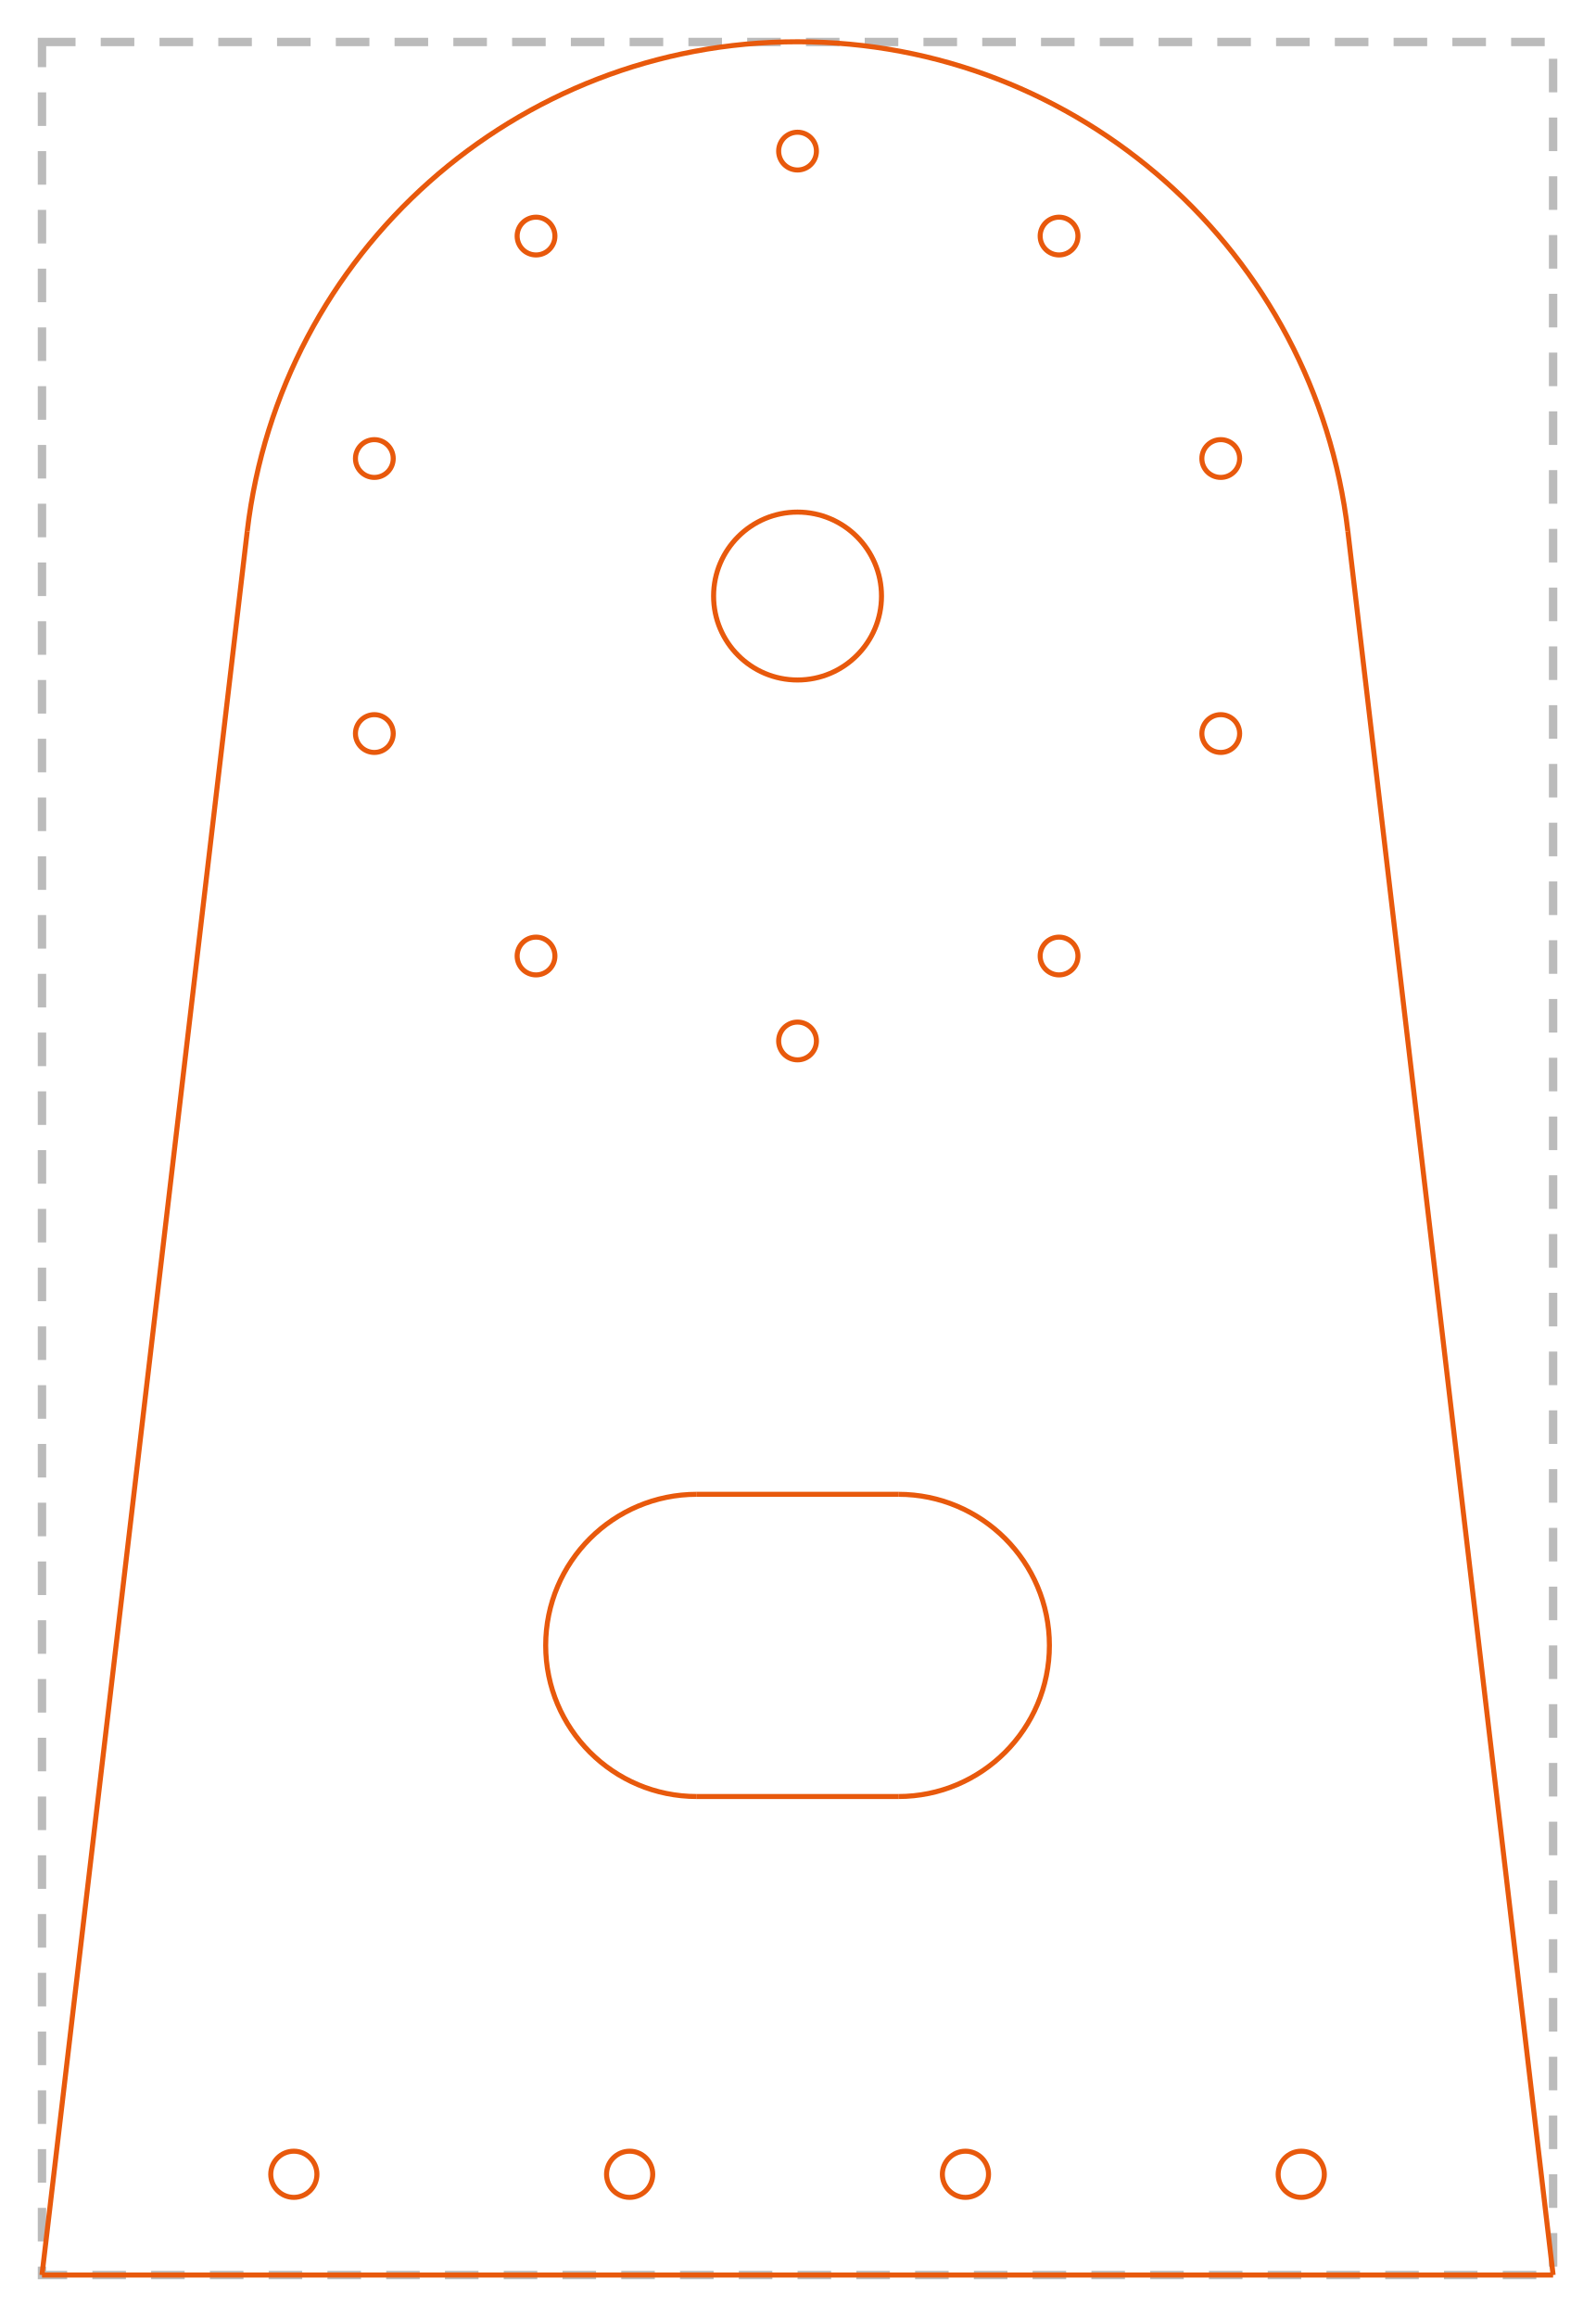
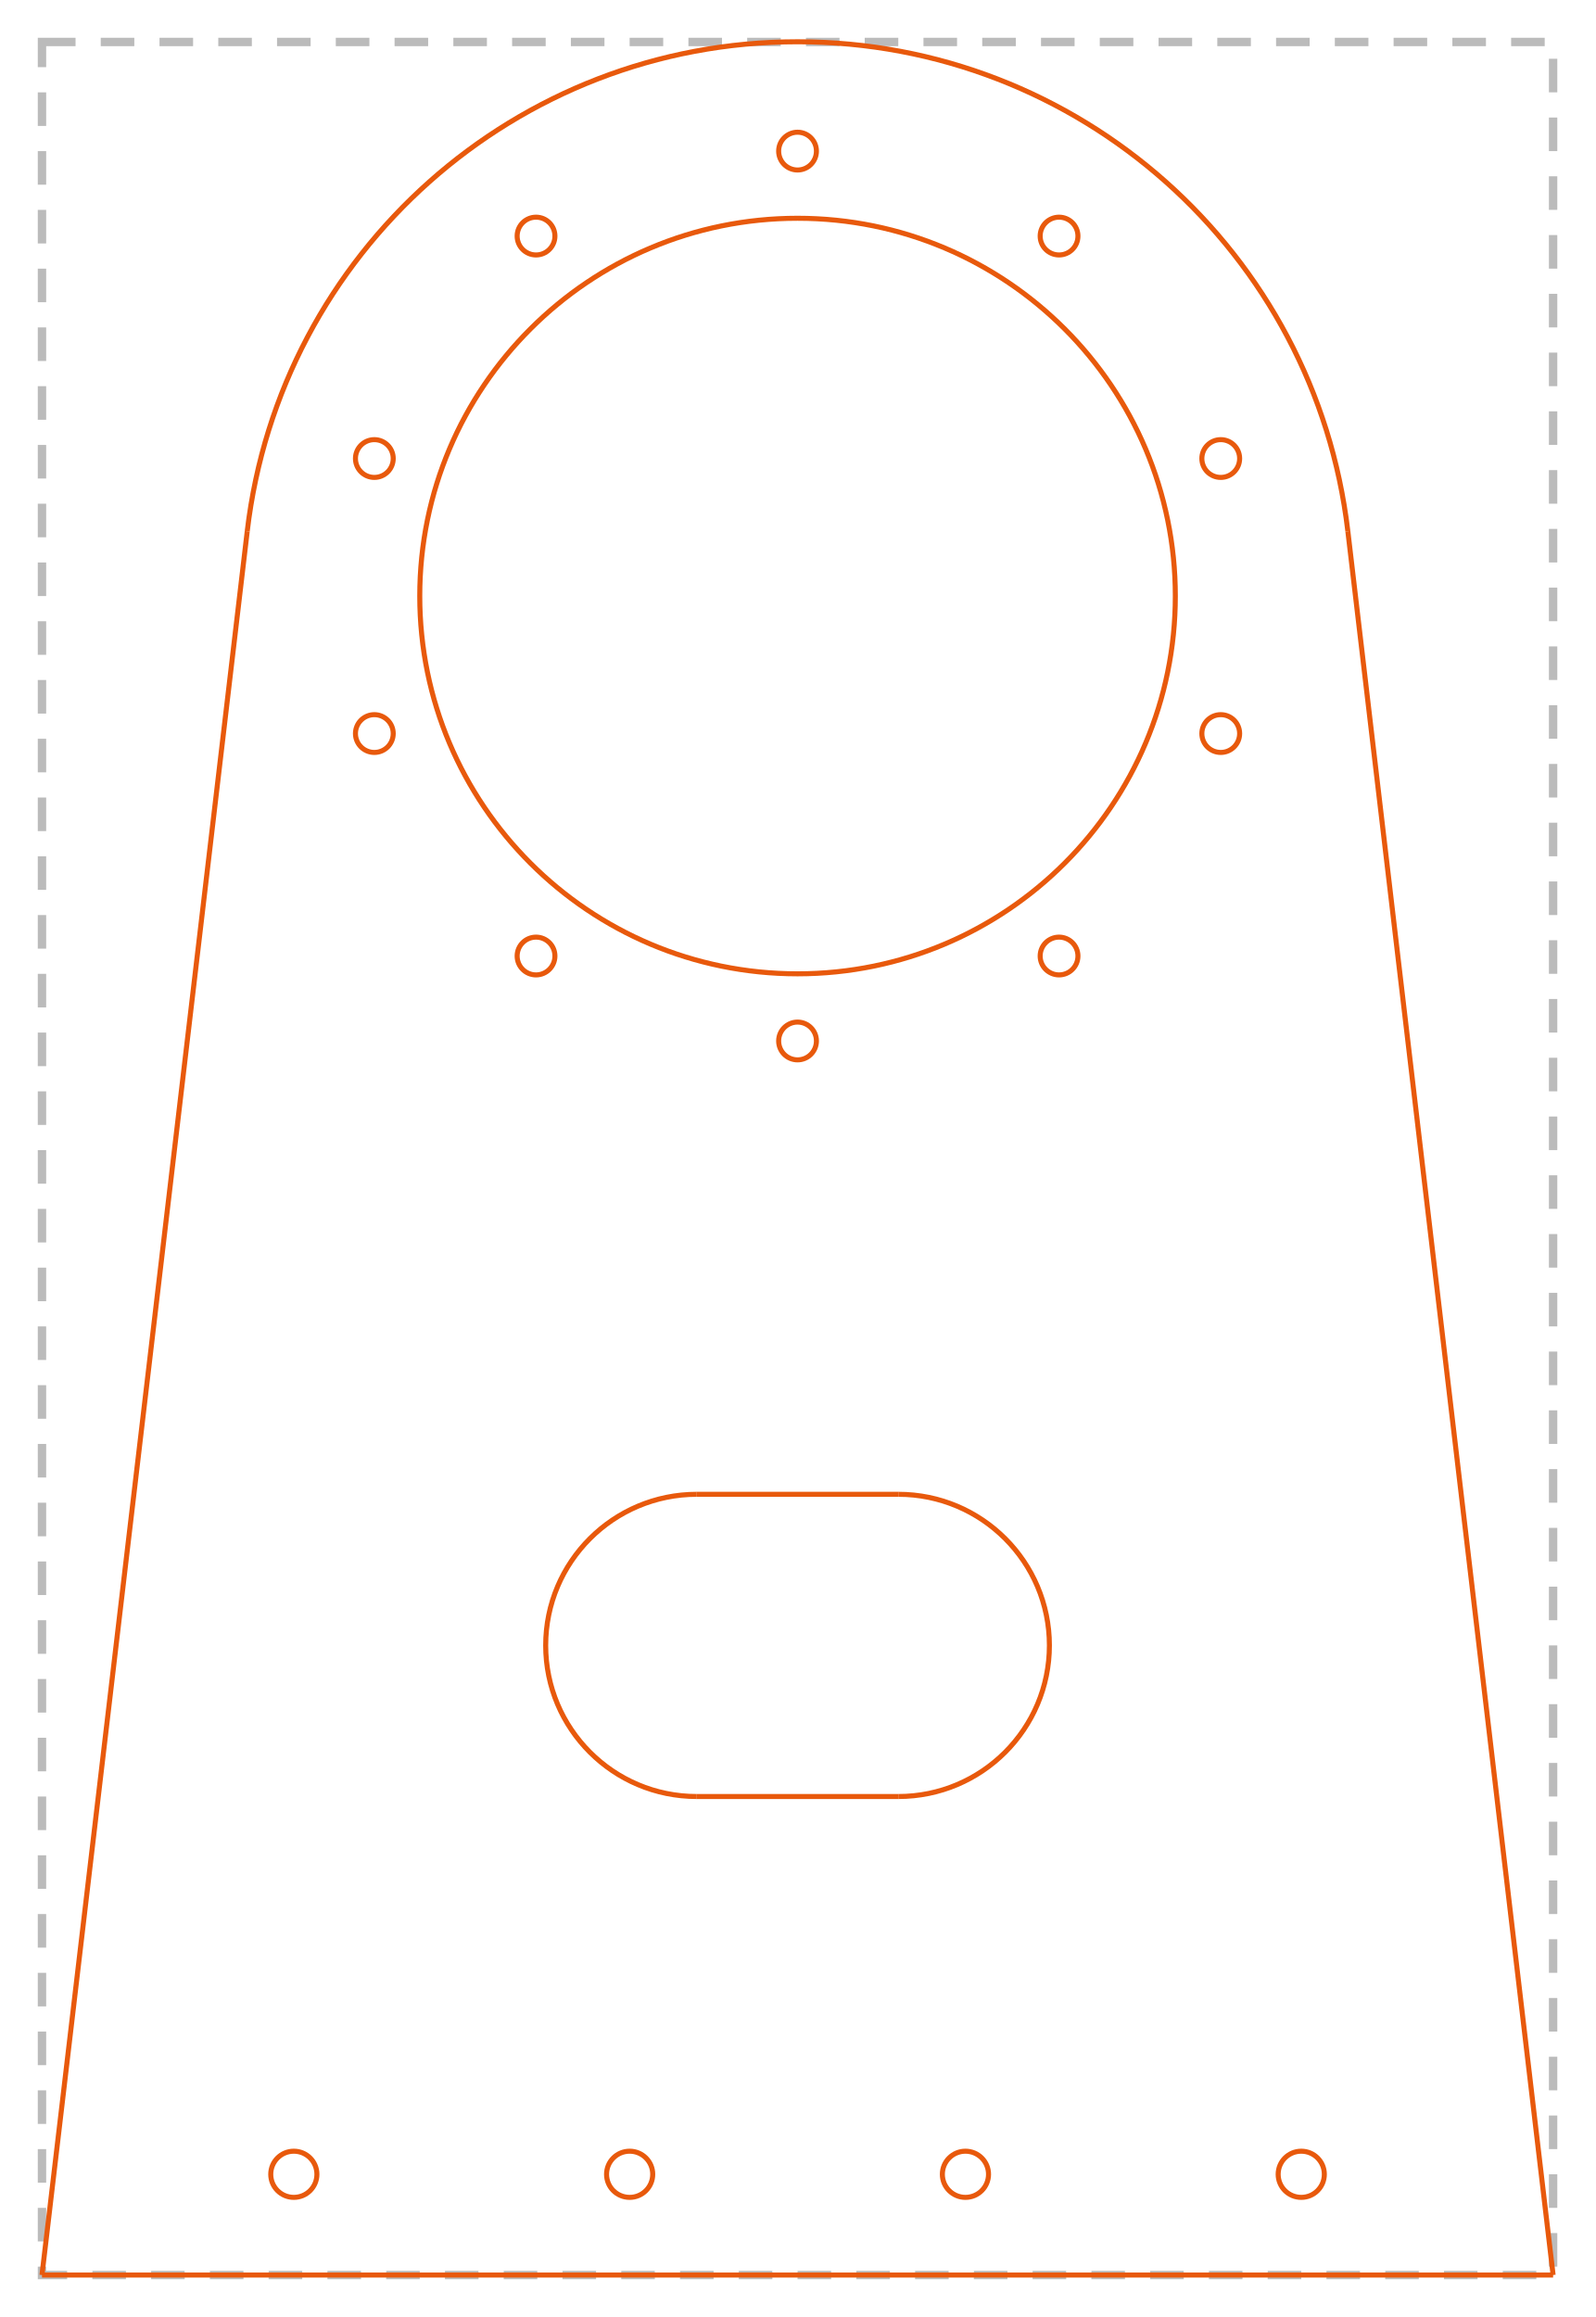
<svg xmlns="http://www.w3.org/2000/svg" viewBox="-5 -5 190 276" width="190mm" height="276mm">
  <rect x="0" y="0" width="180" height="266" fill="none" stroke="#bbb" stroke-dasharray="4 3" />
  <g fill="none" stroke="#e8590c" stroke-width="0.6">
    <line x1="0.00" y1="266.00" x2="180.00" y2="266.00" />
    <line x1="180.00" y1="266.00" x2="155.55" y2="58.28" />
    <path d="M 155.55 58.28 A 66.00 66.00 0 0 0 24.45 58.28" />
    <line x1="24.45" y1="58.28" x2="0.00" y2="266.00" />
-     <circle cx="90.00" cy="66.00" r="10.00" />
+     <circle cx="90.00" cy="66.00" r="45.00" />
    <circle cx="140.41" cy="49.62" r="2.25" />
    <circle cx="121.15" cy="23.12" r="2.25" />
    <circle cx="90.00" cy="13.00" r="2.25" />
    <circle cx="58.85" cy="23.12" r="2.25" />
    <circle cx="39.59" cy="49.62" r="2.25" />
    <circle cx="39.59" cy="82.38" r="2.25" />
    <circle cx="58.85" cy="108.88" r="2.25" />
    <circle cx="90.00" cy="119.00" r="2.25" />
    <circle cx="121.15" cy="108.88" r="2.25" />
    <circle cx="140.41" cy="82.38" r="2.25" />
    <circle cx="30.00" cy="254.00" r="2.75" />
    <circle cx="70.00" cy="254.00" r="2.75" />
    <circle cx="110.00" cy="254.00" r="2.75" />
    <circle cx="150.00" cy="254.00" r="2.75" />
    <line x1="78.00" y1="173.00" x2="102.00" y2="173.00" />
    <path d="M 102.00 173.00 A 18.00 18.00 0 0 1 102.00 209.00" />
    <line x1="102.00" y1="209.00" x2="78.00" y2="209.00" />
    <path d="M 78.00 209.00 A 18.00 18.00 0 0 1 78.00 173.00" />
  </g>
</svg>
